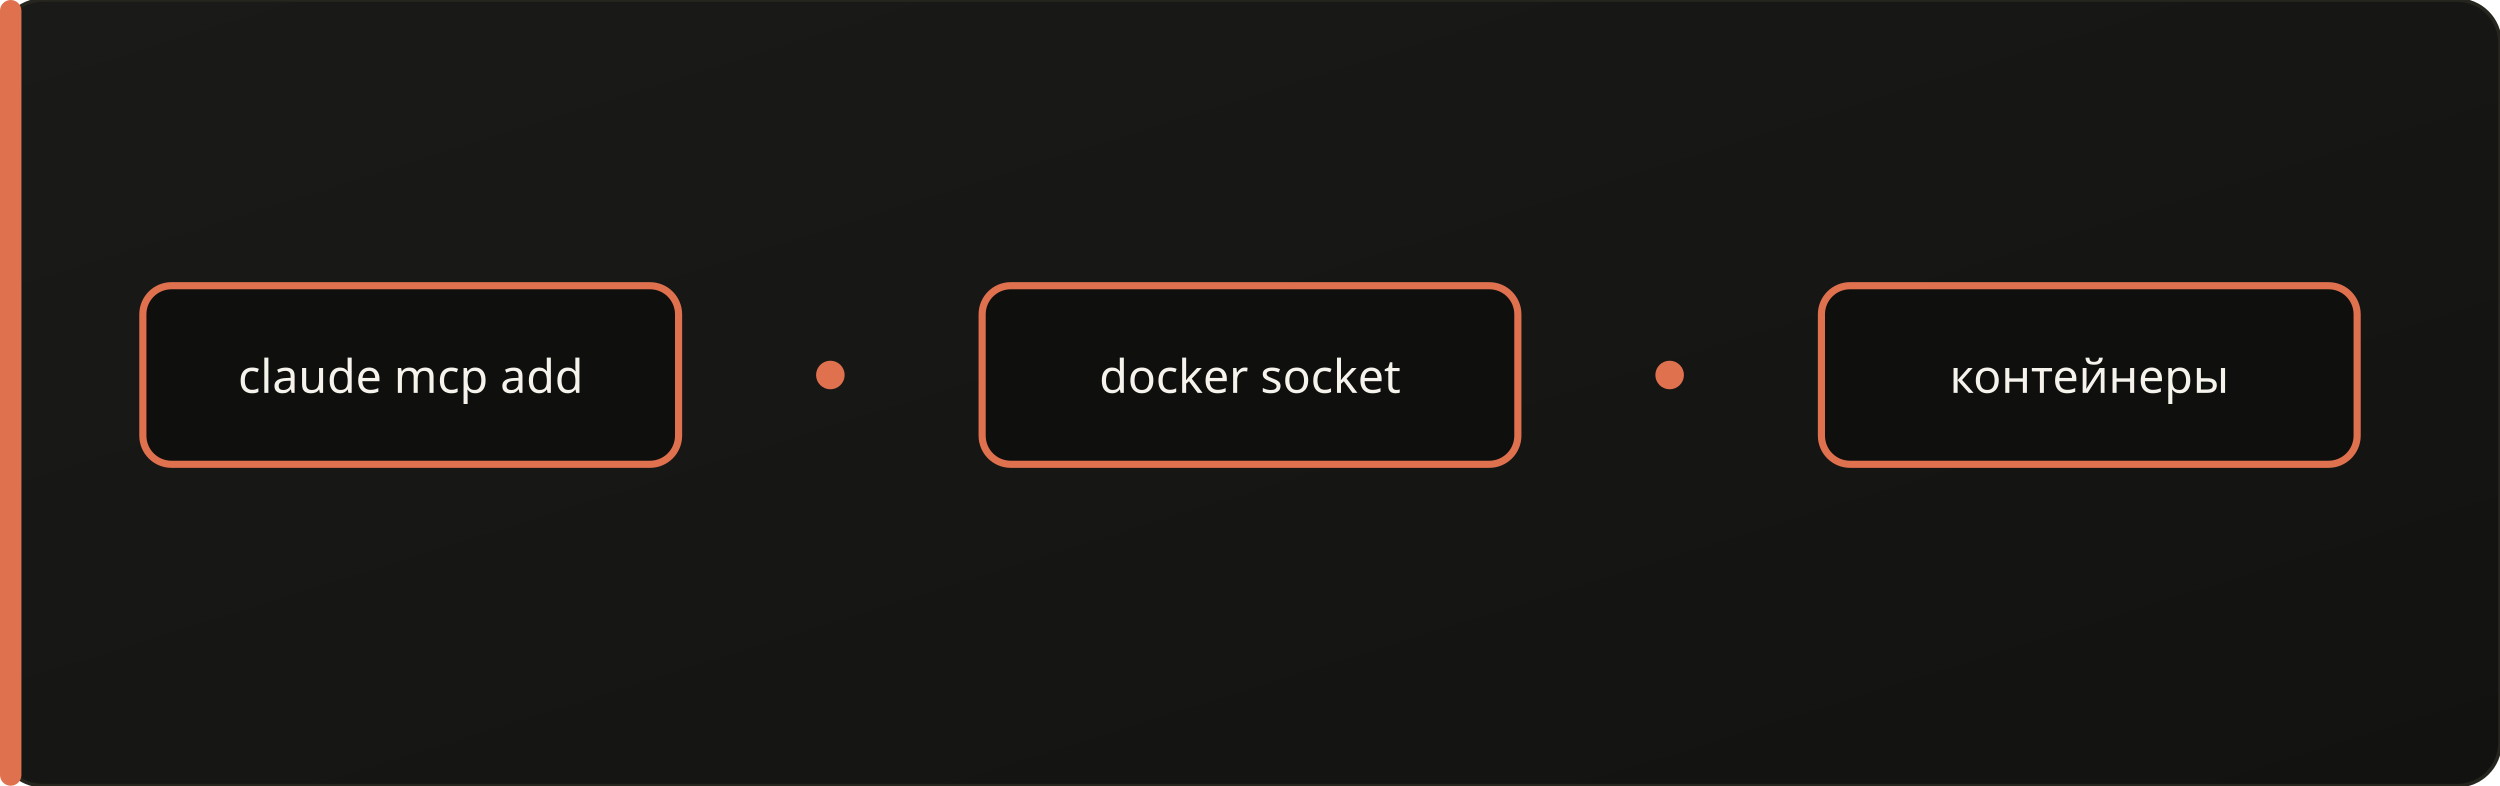
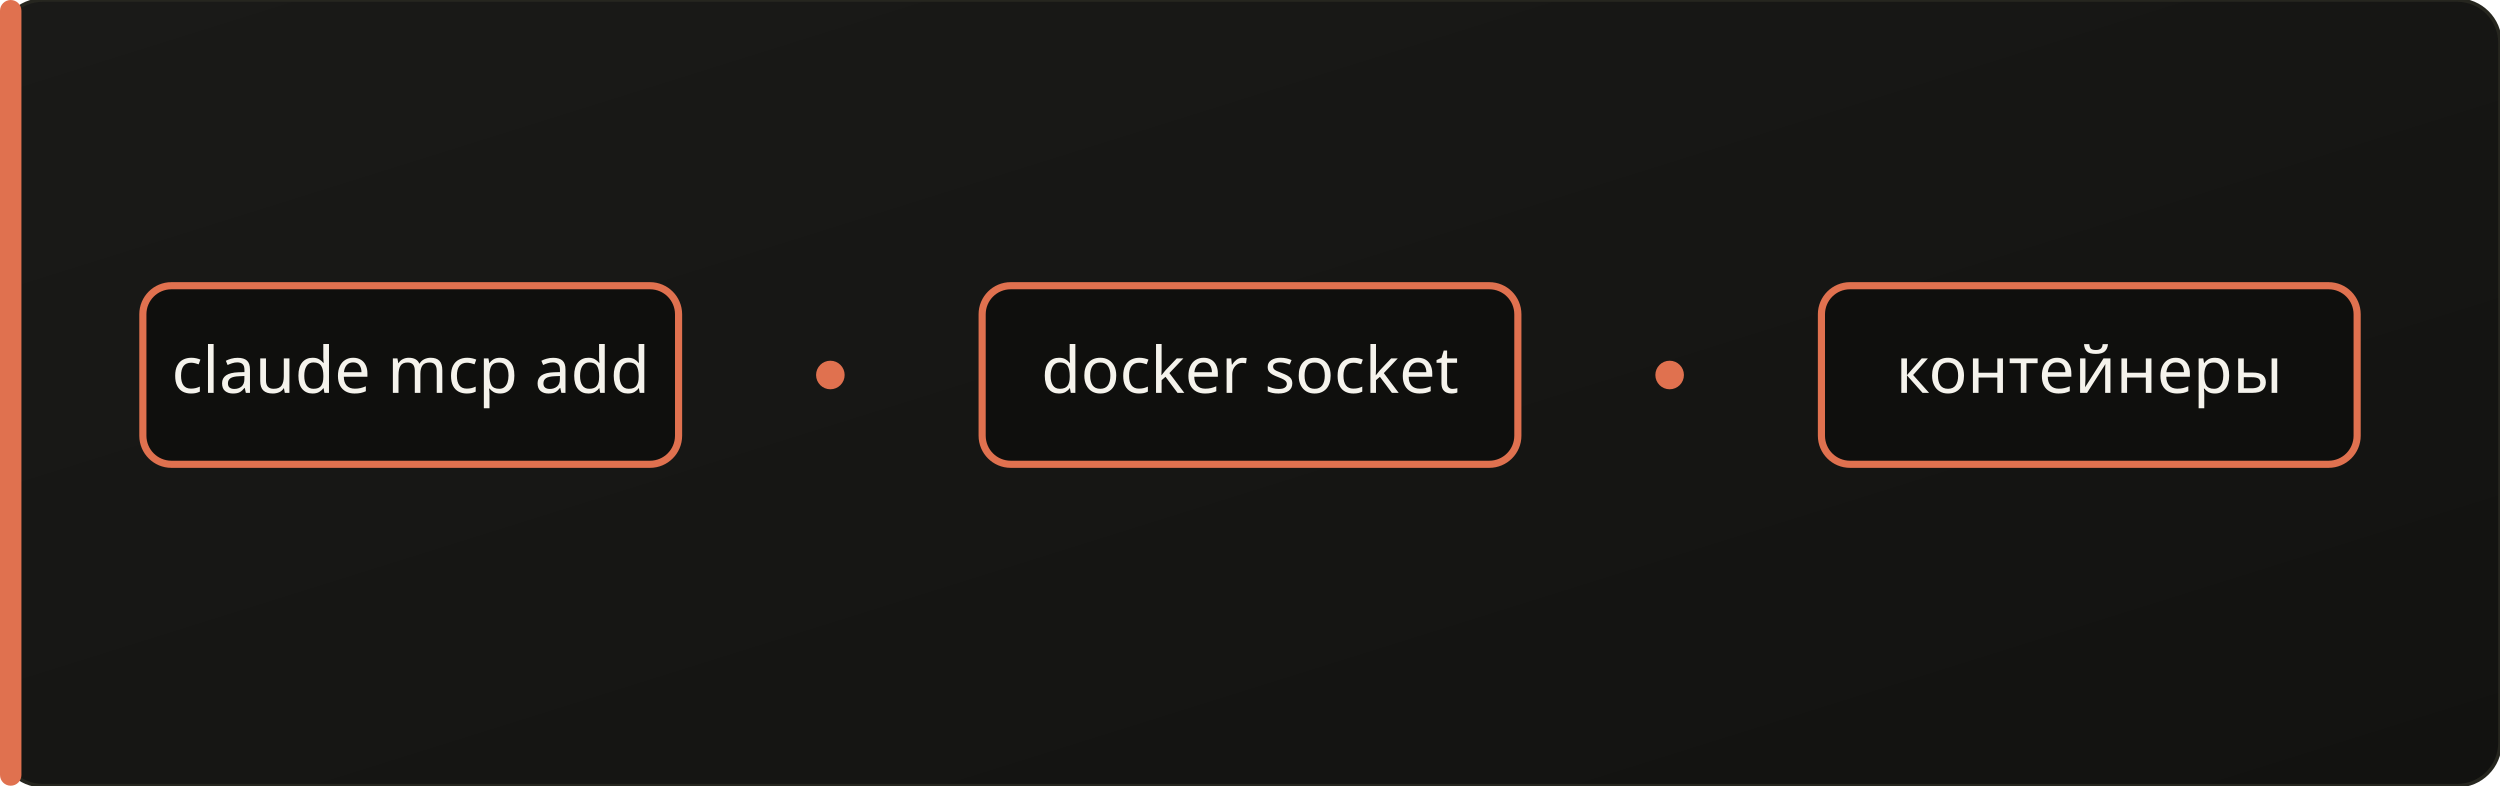
<svg xmlns="http://www.w3.org/2000/svg" viewBox="0 0 700 220">
  <defs>
    <linearGradient id="bg2" x1="0" y1="0" x2="1" y2="1">
      <stop offset="0%" stop-color="#1a1a18" />
      <stop offset="100%" stop-color="#121210" />
    </linearGradient>
  </defs>
  <rect width="700" height="220" rx="12" fill="url(#bg2)" stroke="#26261f" />
  <rect x="0" y="0" width="6" height="220" rx="3" fill="#e0714f" />
  <rect x="40" y="80" width="150" height="50" rx="8" fill="#0f0f0d" stroke="#e0714f" stroke-width="2" />
-   <text x="115.0" y="110" font-family="sans-serif" font-size="13" fill="#F5F3EC" text-anchor="middle">claude mcp add</text>
+   <text x="115.0" y="110" font-family="sans-serif" font-size="18" fill="#F5F3EC" text-anchor="middle">claude mcp add</text>
  <circle cx="232.5" cy="105" r="4" fill="#e0714f">
    <animate attributeName="cx" values="194;271" dur="1.4s" repeatCount="indefinite" begin="0.0s" />
  </circle>
  <rect x="275" y="80" width="150" height="50" rx="8" fill="#0f0f0d" stroke="#e0714f" stroke-width="2" />
-   <text x="350.0" y="110" font-family="sans-serif" font-size="13" fill="#F5F3EC" text-anchor="middle">docker socket</text>
+   <text x="350.0" y="110" font-family="sans-serif" font-size="18" fill="#F5F3EC" text-anchor="middle">docker socket</text>
  <circle cx="467.5" cy="105" r="4" fill="#e0714f">
    <animate attributeName="cx" values="429;506" dur="1.4s" repeatCount="indefinite" begin="0.3s" />
  </circle>
  <rect x="510" y="80" width="150" height="50" rx="8" fill="#0f0f0d" stroke="#e0714f" stroke-width="2" />
-   <text x="585.0" y="110" font-family="sans-serif" font-size="13" fill="#F5F3EC" text-anchor="middle">контейнеры</text>
+   <text x="585.0" y="110" font-family="sans-serif" font-size="18" fill="#F5F3EC" text-anchor="middle">контейнеры</text>
</svg>
